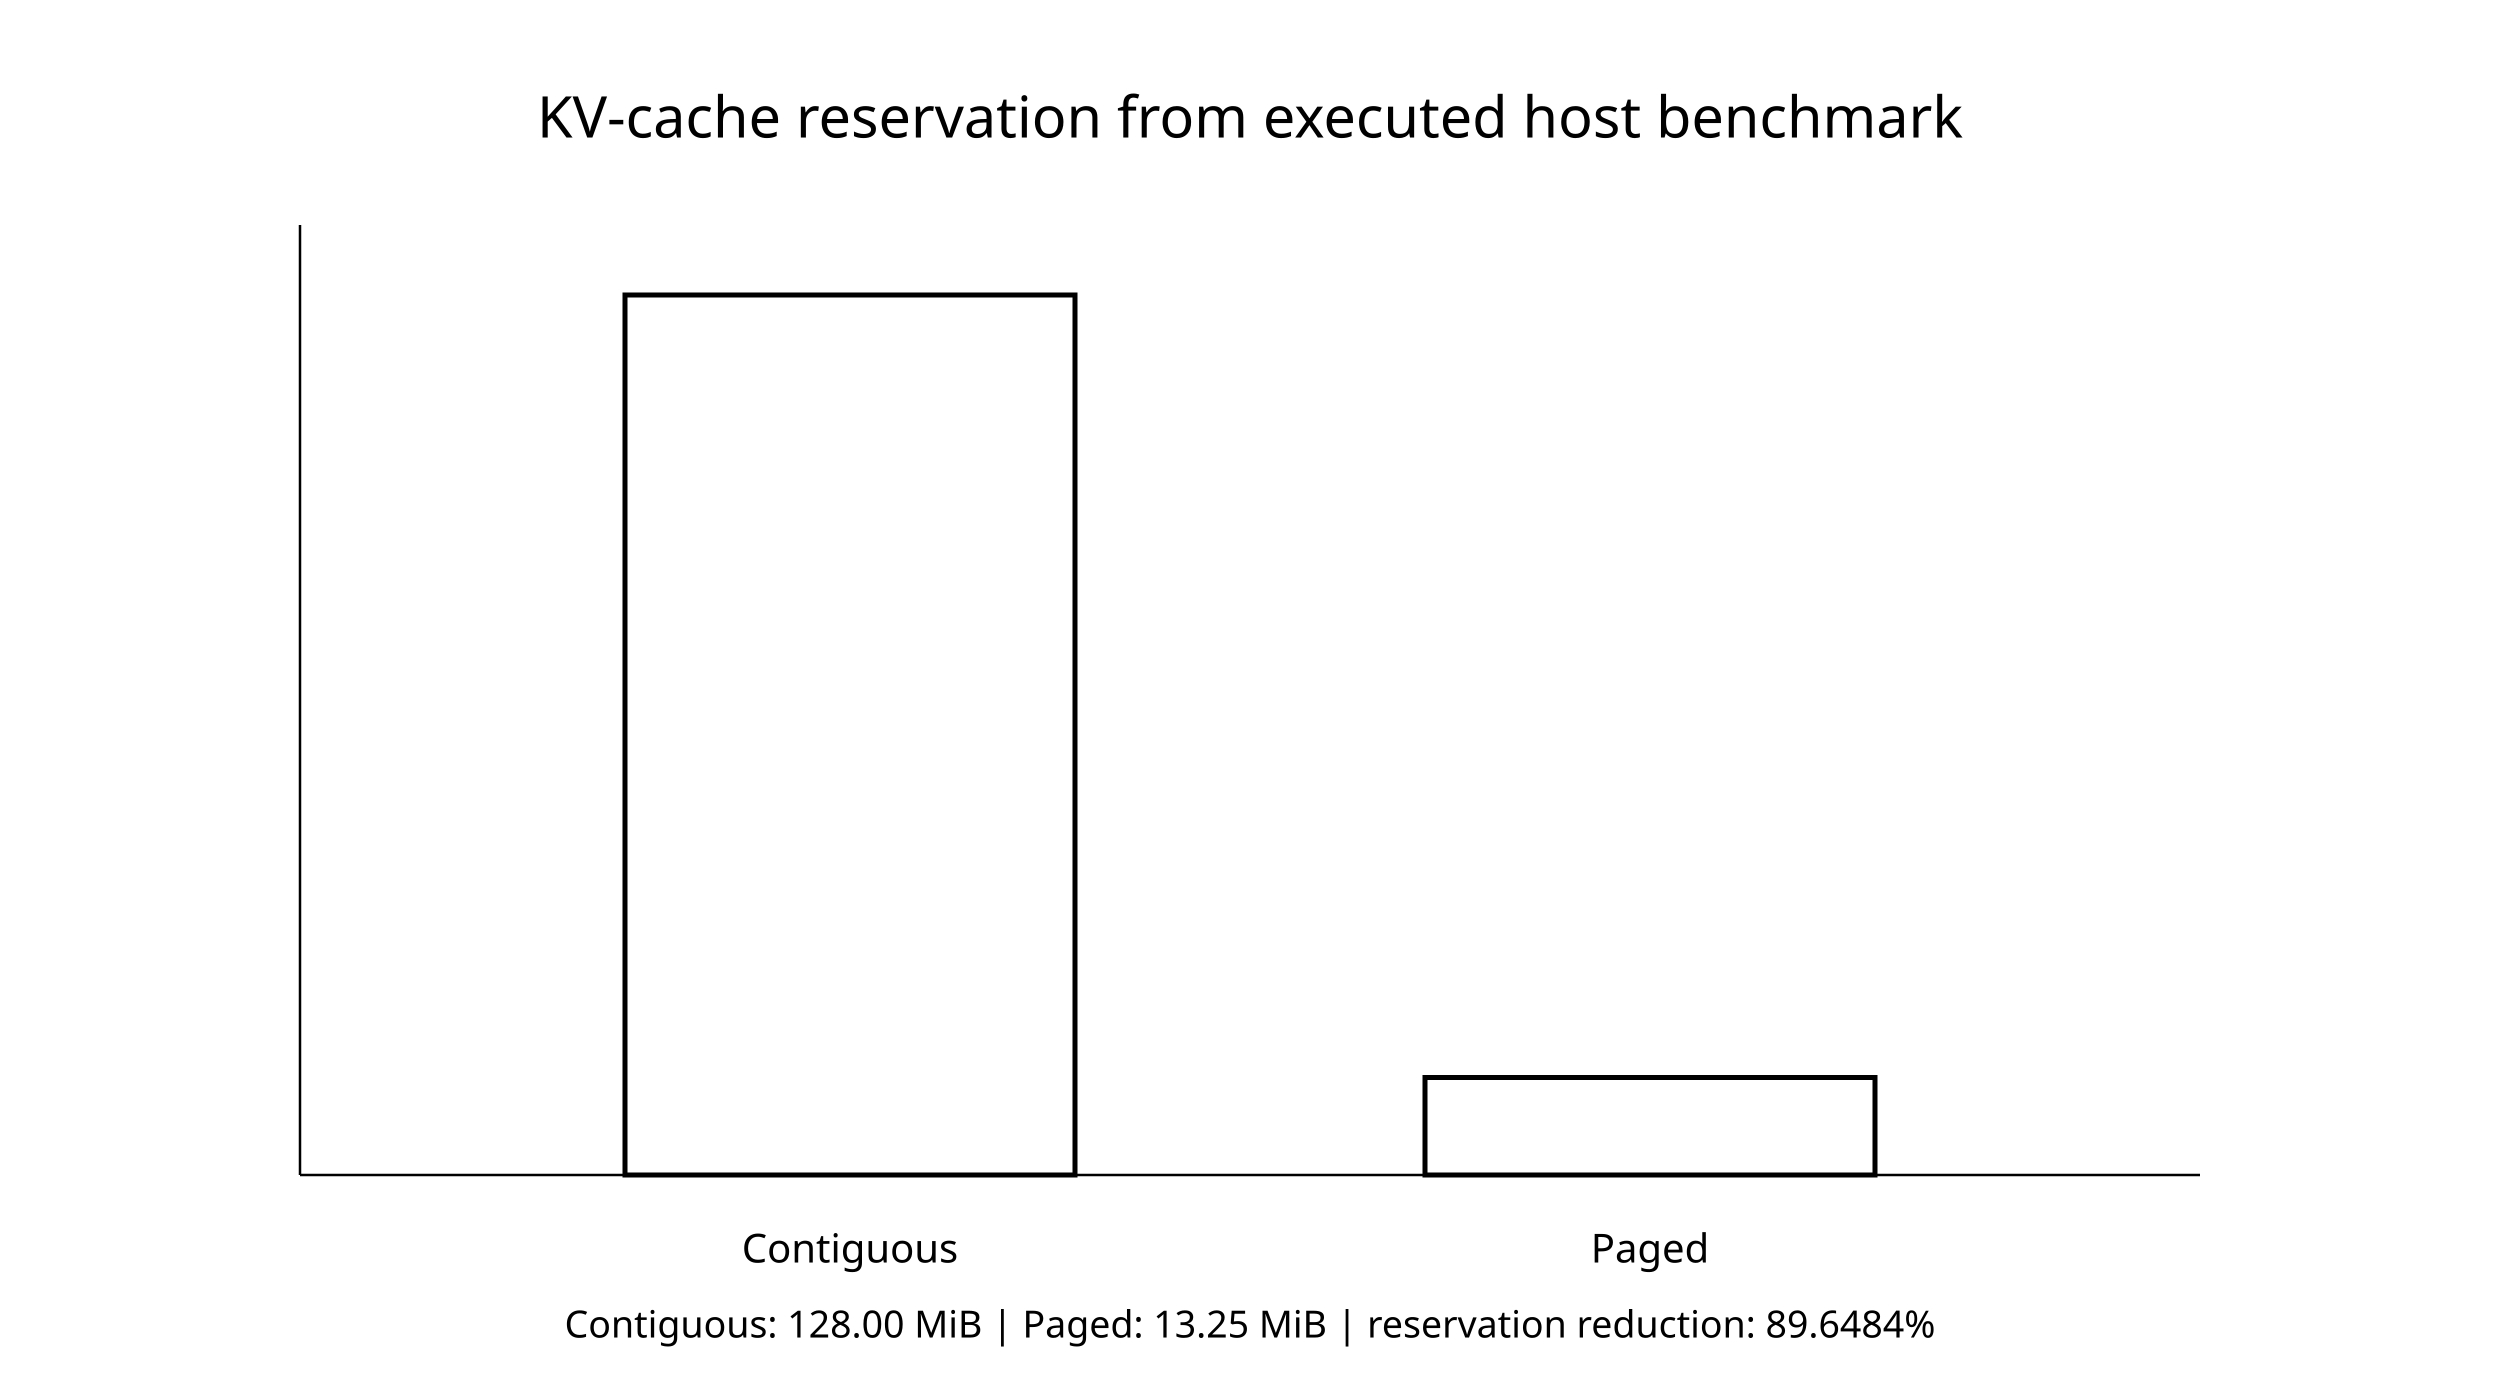
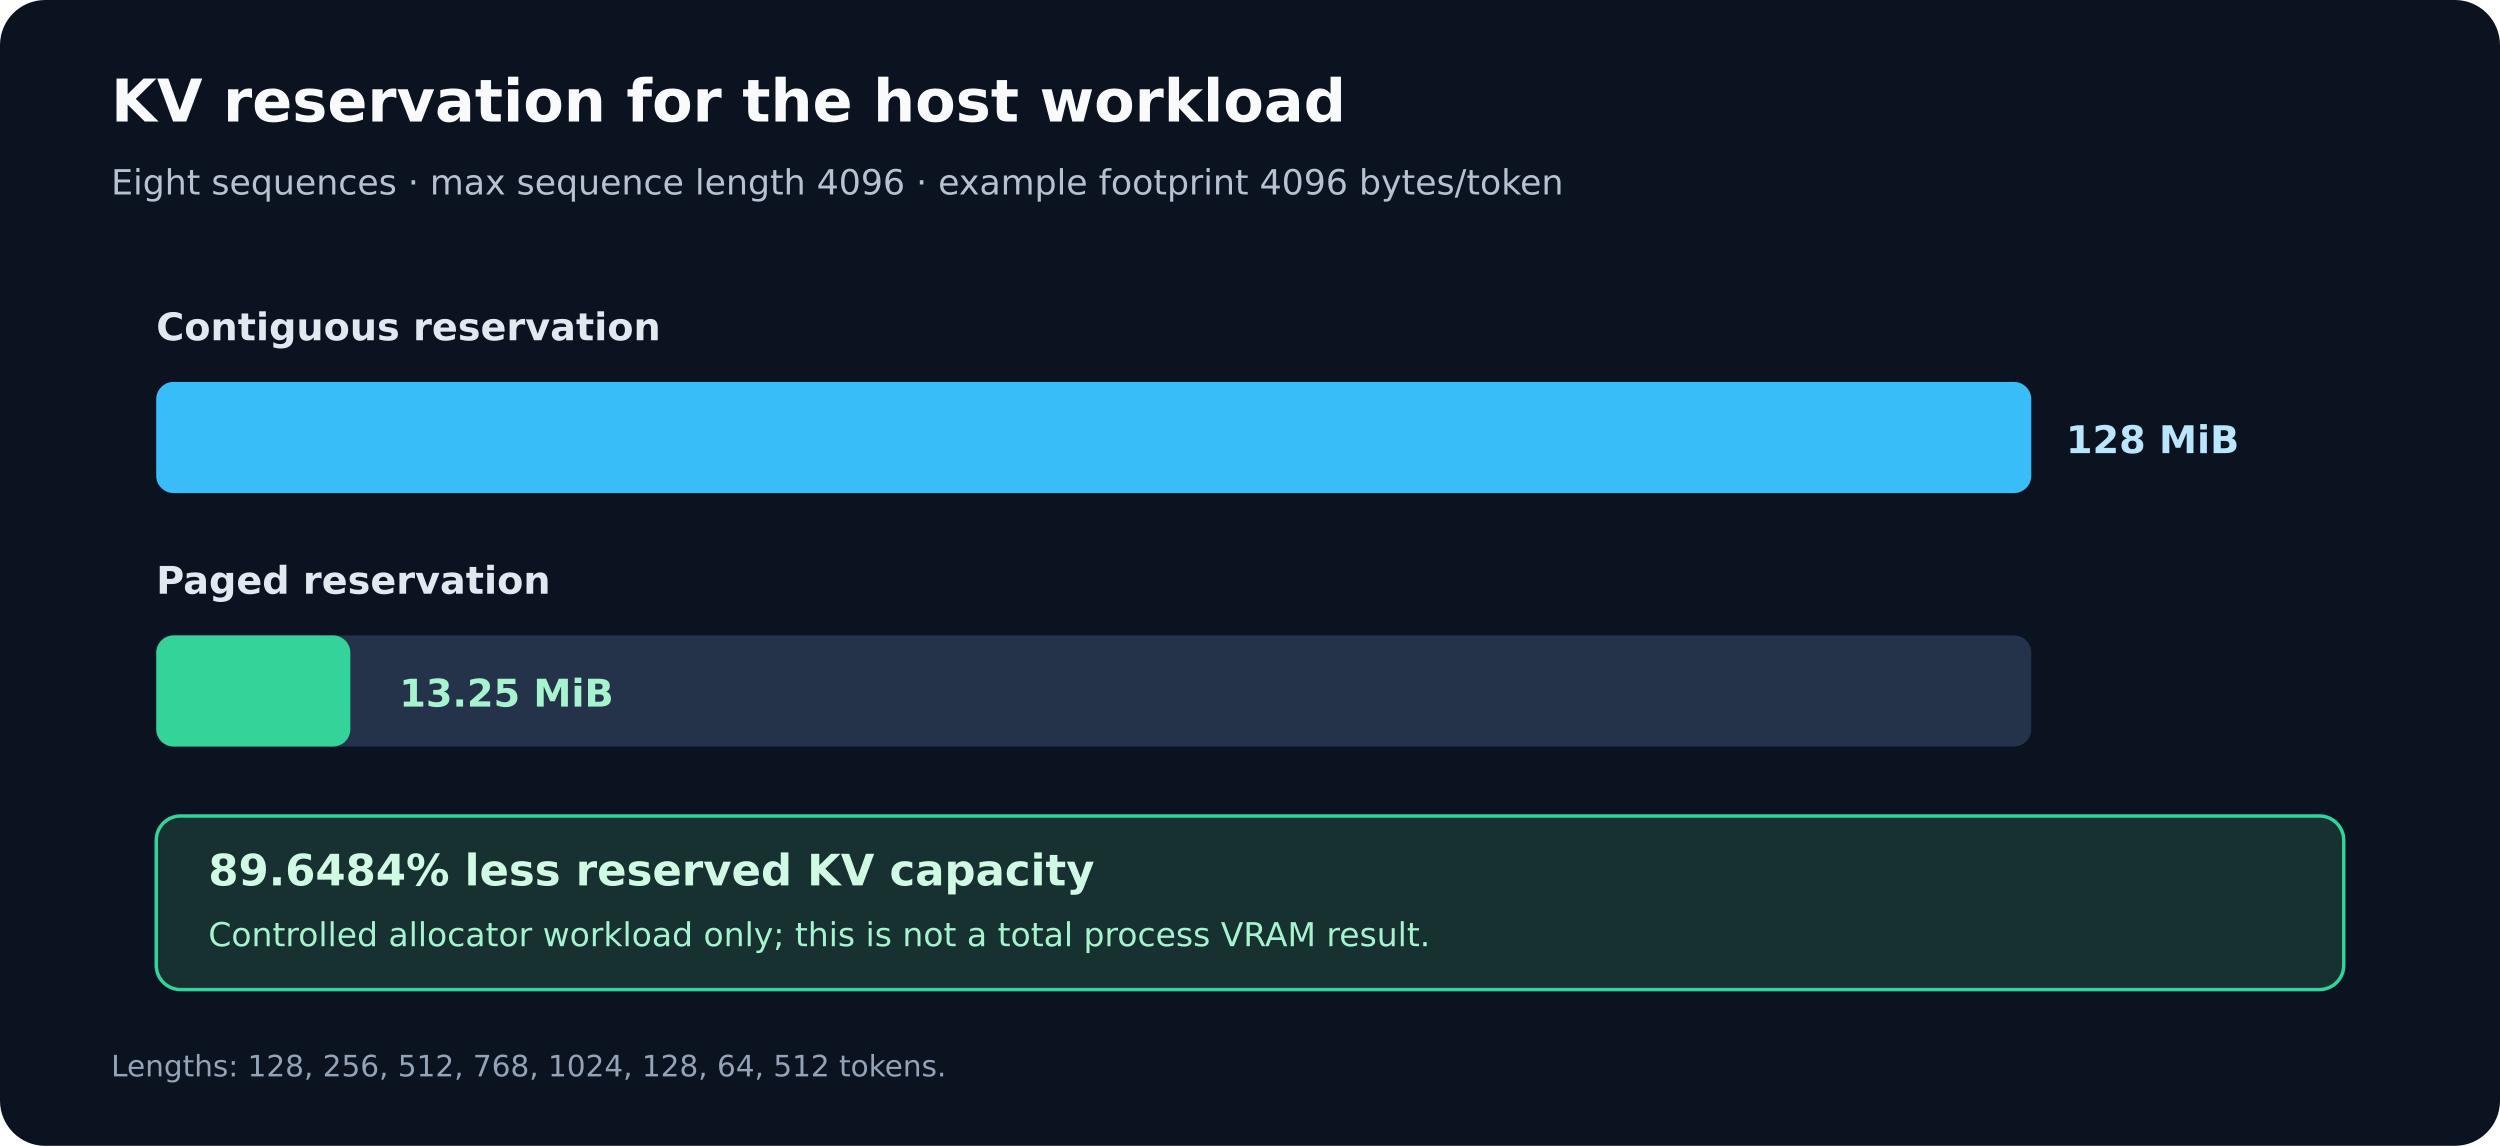
- <svg xmlns="http://www.w3.org/2000/svg" width="1000" height="560" viewBox="0 0 1000 560">
-   <line x1="120" y1="470" x2="880" y2="470" stroke="black" />
-   <line x1="120" y1="90" x2="120" y2="470" stroke="black" />
-   <rect x="250" y="118" width="180" height="352" fill="none" stroke="black" stroke-width="2" />
-   <rect x="570" y="431" width="180" height="39" fill="none" stroke="black" stroke-width="2" />
-   <text x="340" y="505" text-anchor="middle" font-family="sans-serif" font-size="16">Contiguous</text>
-   <text x="660" y="505" text-anchor="middle" font-family="sans-serif" font-size="16">Paged</text>
-   <text x="500" y="55" text-anchor="middle" font-family="sans-serif" font-size="23">KV-cache reservation from executed host benchmark</text>
-   <text x="500" y="535" text-anchor="middle" font-family="sans-serif" font-size="15">Contiguous: 128.00 MiB | Paged: 13.25 MiB | reservation reduction: 89.6484%</text>
+ <svg xmlns="http://www.w3.org/2000/svg" width="1440" height="660" viewBox="0 0 1440 660">
+   <rect width="1440" height="660" rx="26" fill="#0b1220" />
+   <text x="64" y="70" font-family="DejaVu Sans, sans-serif" font-size="34" font-weight="700" fill="#f8fafc">KV reservation for the host workload</text>
+   <text x="64" y="112" font-family="DejaVu Sans, sans-serif" font-size="20" fill="#b6c2d2">Eight sequences · max sequence length 4096 · example footprint 4096 bytes/token</text>
+   <text x="90" y="196" font-family="DejaVu Sans, sans-serif" font-size="22" font-weight="700" fill="#e2e8f0">Contiguous reservation</text>
+   <rect x="90" y="220" width="1080" height="64" rx="10" fill="#24334a" />
+   <rect x="90" y="220" width="1080" height="64" rx="10" fill="#38bdf8" />
+   <text x="1190" y="261" font-family="DejaVu Sans, sans-serif" font-size="22" font-weight="700" fill="#bae6fd">128 MiB</text>
+   <text x="90" y="342" font-family="DejaVu Sans, sans-serif" font-size="22" font-weight="700" fill="#e2e8f0">Paged reservation</text>
+   <rect x="90" y="366" width="1080" height="64" rx="10" fill="#24334a" />
+   <rect x="90" y="366" width="111.8" height="64" rx="10" fill="#34d399" />
+   <text x="230" y="407" font-family="DejaVu Sans, sans-serif" font-size="22" font-weight="700" fill="#a7f3d0">13.25 MiB</text>
+   <rect x="90" y="470" width="1260" height="100" rx="14" fill="#16312f" stroke="#34d399" stroke-width="2" />
+   <text x="120" y="510" font-family="DejaVu Sans, sans-serif" font-size="25" font-weight="700" fill="#d1fae5">89.6484% less reserved KV capacity</text>
+   <text x="120" y="545" font-family="DejaVu Sans, sans-serif" font-size="19" fill="#a7f3d0">Controlled allocator workload only; this is not a total process VRAM result.</text>
+   <text x="64" y="620" font-family="DejaVu Sans, sans-serif" font-size="17" fill="#94a3b8">Lengths: 128, 256, 512, 768, 1024, 128, 64, 512 tokens.</text>
</svg>
